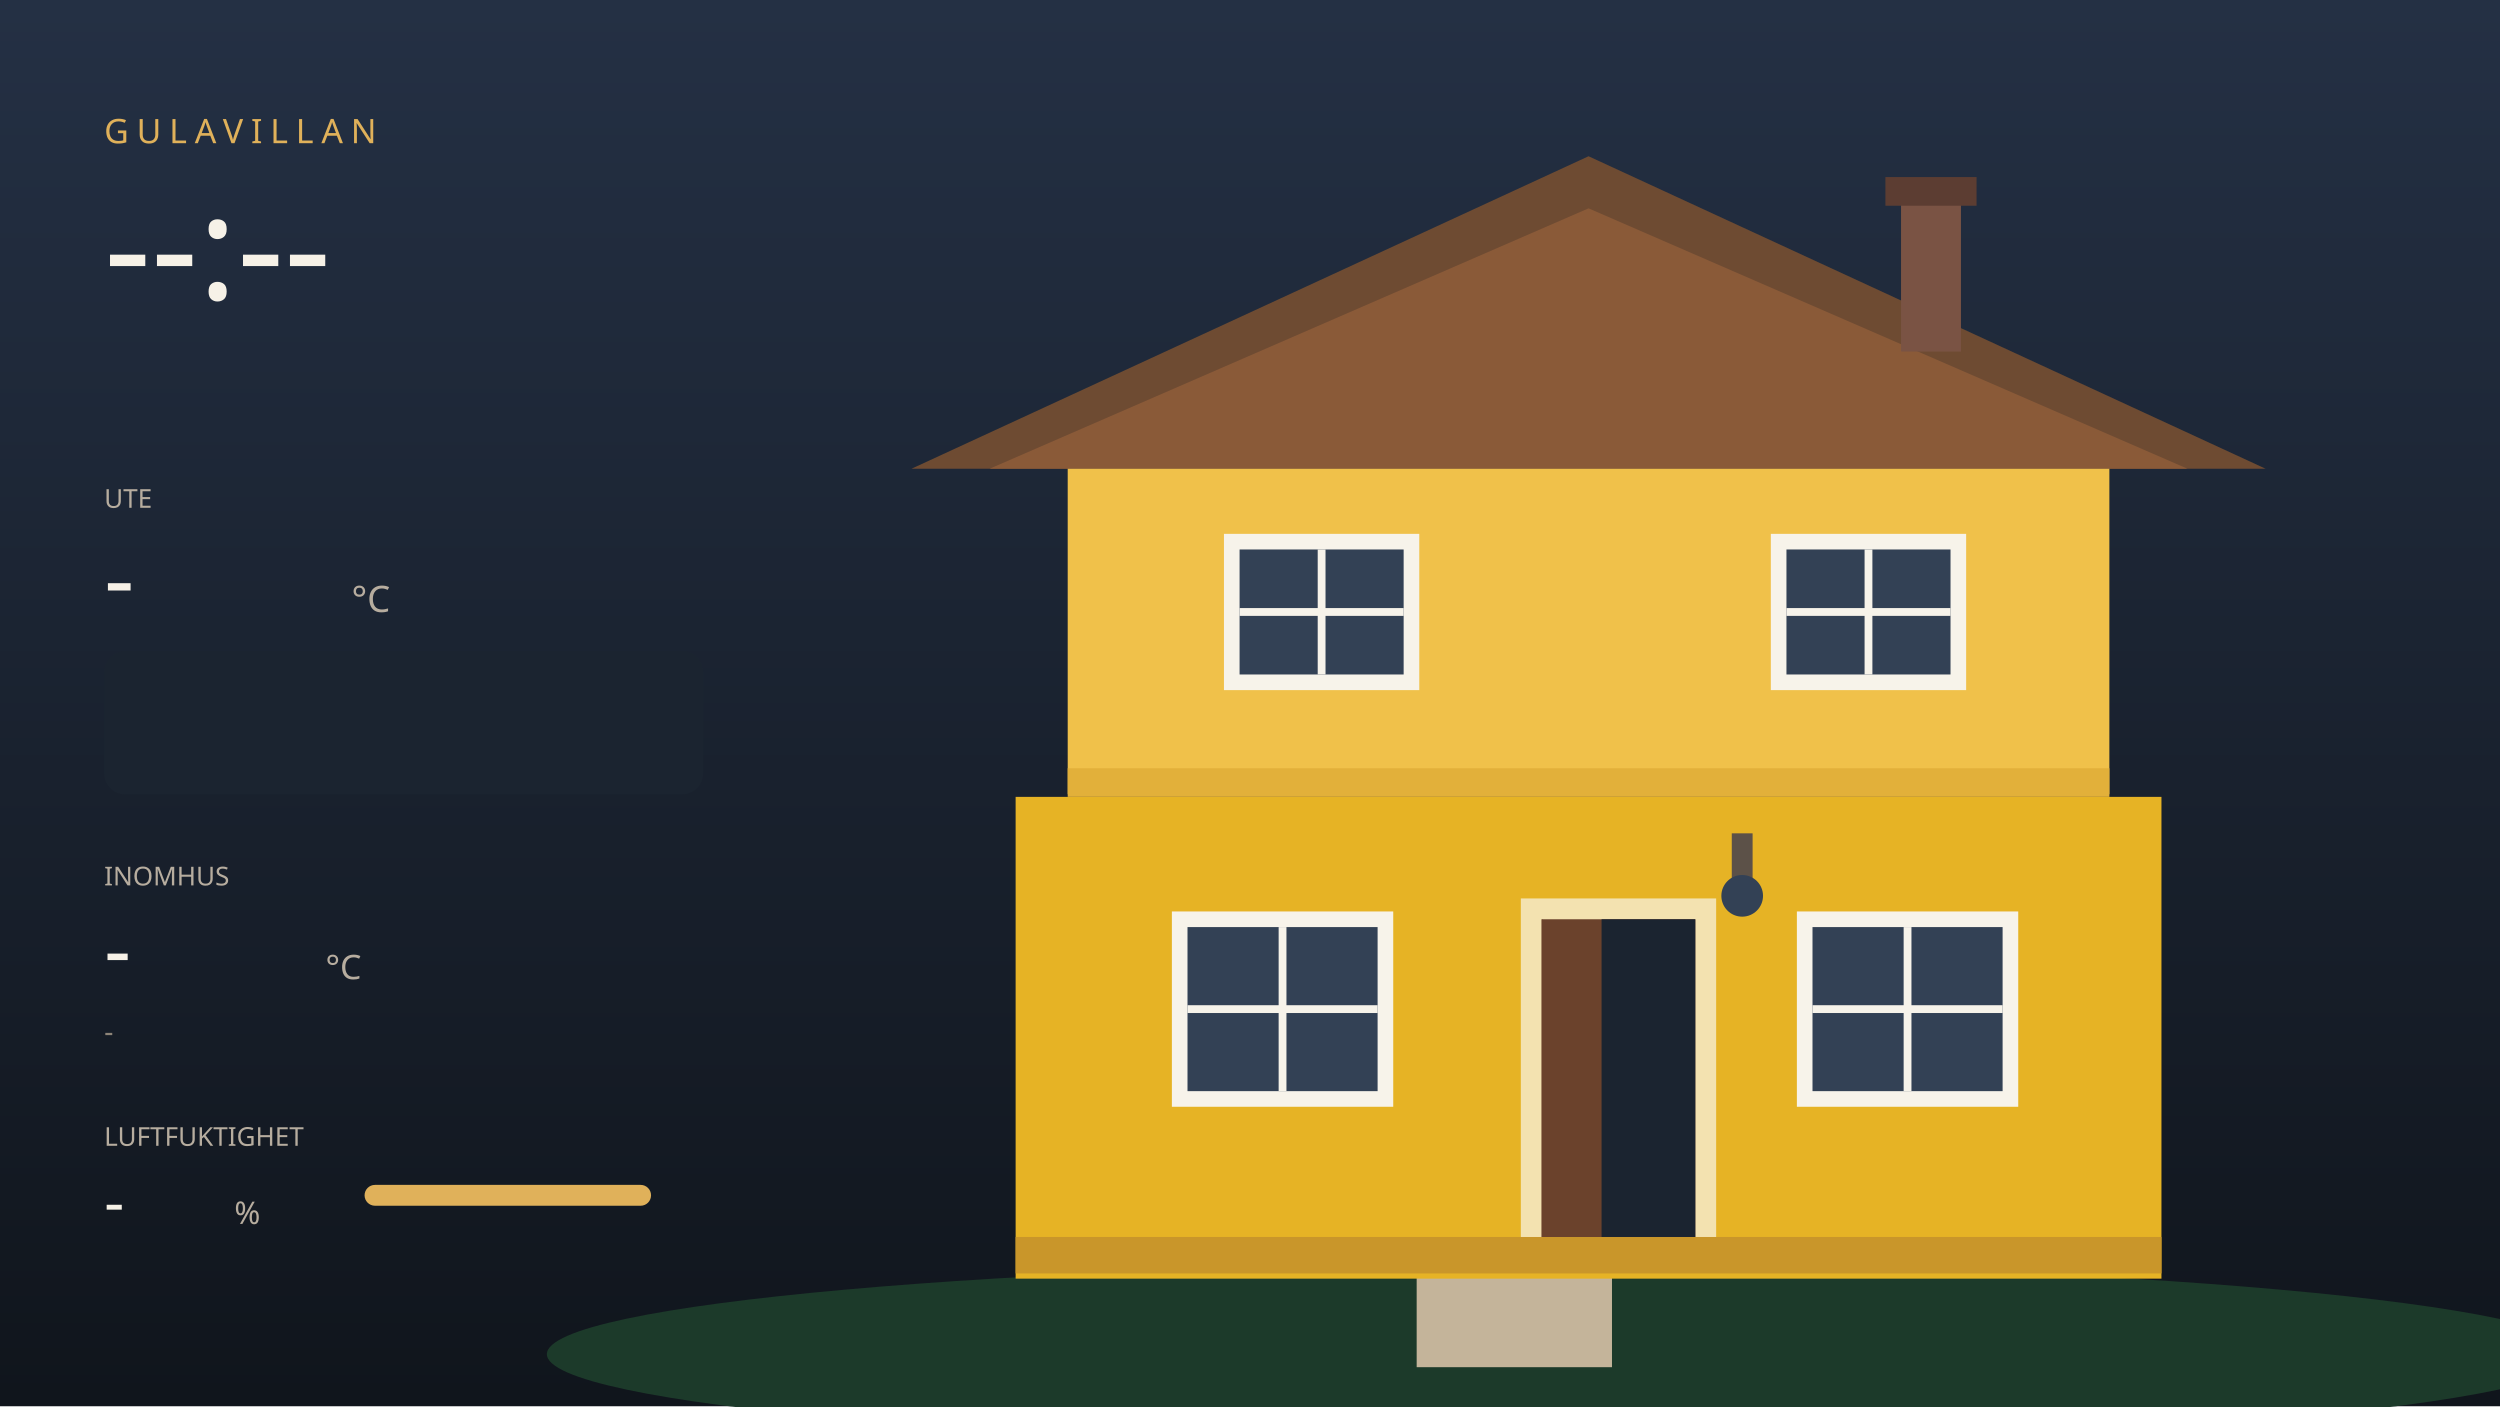
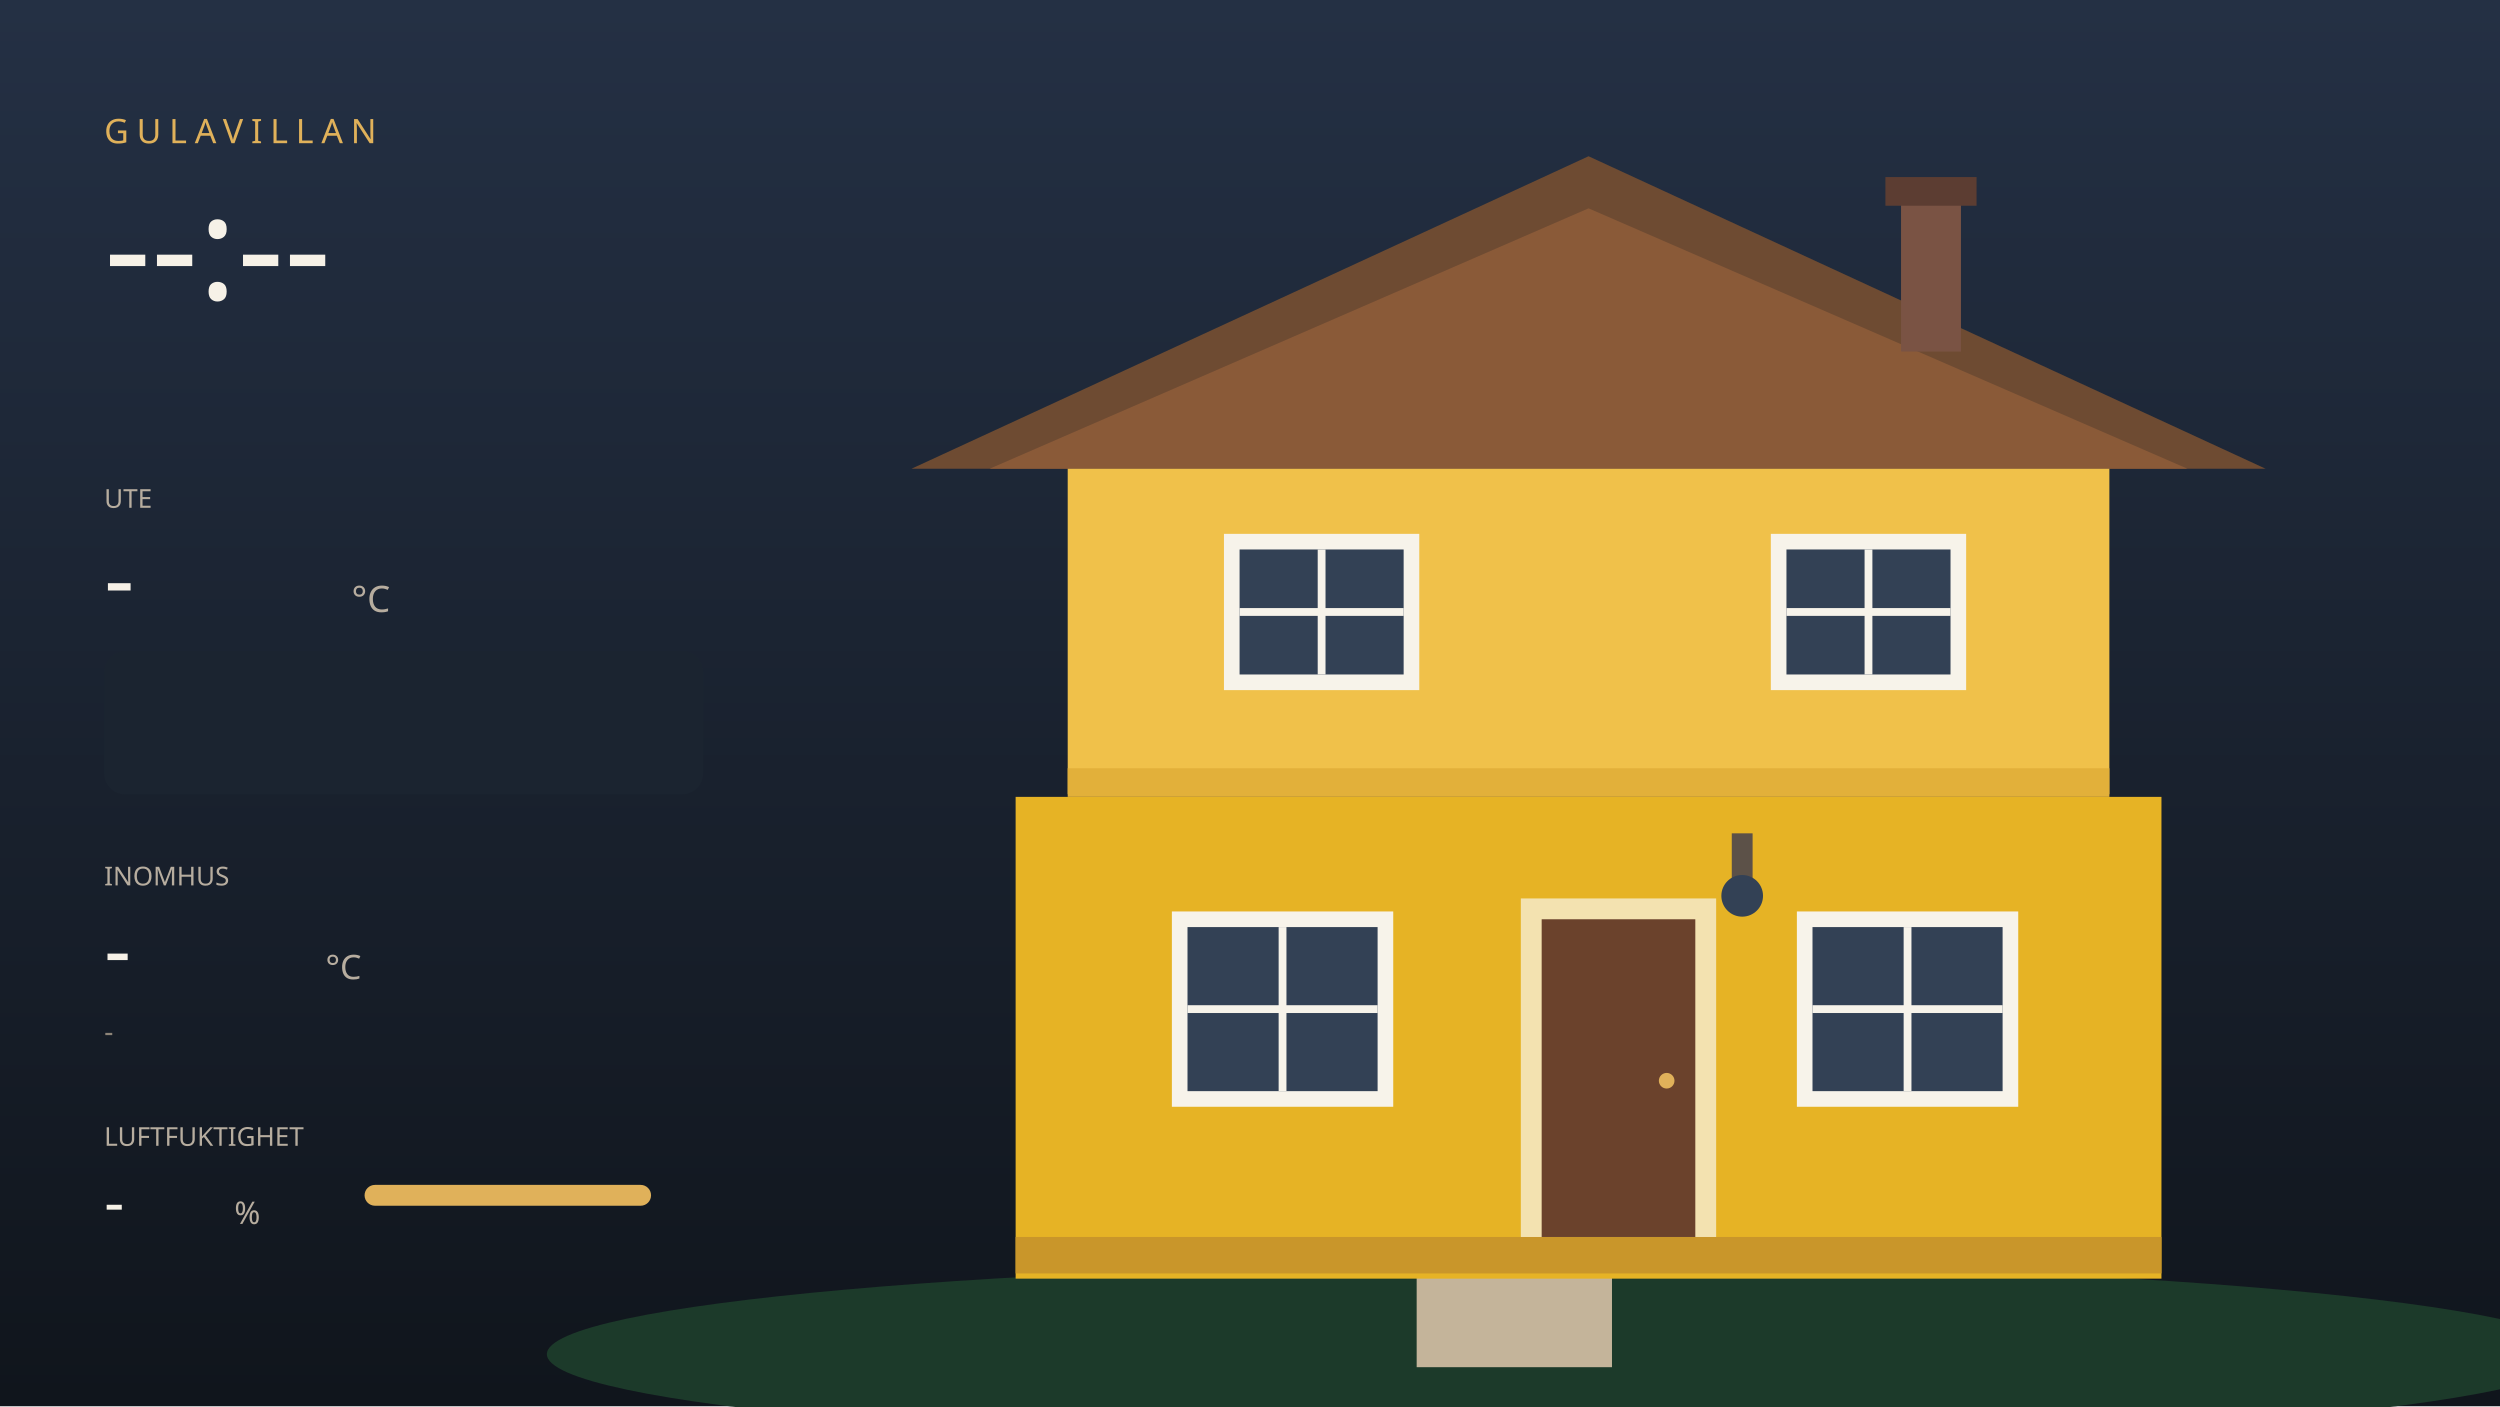
<svg xmlns="http://www.w3.org/2000/svg" viewBox="0 0 1920 1080">
  <defs>
    <linearGradient id="sky" x1="0" y1="0" x2="0" y2="1">
      <stop offset="0" stop-color="#243044" />
      <stop offset="1" stop-color="#10151c" />
    </linearGradient>
  </defs>
  <rect width="1920" height="1080" fill="url(#sky)" />
  <ellipse cx="1200" cy="1040" rx="780" ry="70" fill="#1c3a2a" />
  <rect x="1088" y="980" width="150" height="70" fill="#c4b49a" />
  <text x="80" y="110" fill="#e0b15a" font-size="26" font-family="system-ui, sans-serif" letter-spacing="6">GULAVILLAN</text>
  <text x="80" y="230" fill="#f6f1e7" font-size="112" font-family="system-ui, sans-serif" data-widget="clock">--:--</text>
  <text x="84" y="286" fill="#b7ad9f" font-size="30" font-family="system-ui, sans-serif" data-widget="date" />
  <text x="80" y="390" fill="#b7ad9f" font-size="20" font-family="system-ui, sans-serif">UTE</text>
  <text x="80" y="470" fill="#f6f1e7" font-size="72" font-family="system-ui, sans-serif" data-entity="sensor.temperatur_ute" data-widget="value" data-decimals="1">-</text>
  <text x="270" y="470" fill="#b7ad9f" font-size="28" font-family="system-ui, sans-serif" data-entity="sensor.temperatur_ute" data-widget="unit">°C</text>
  <rect x="80" y="500" width="460" height="110" rx="16" fill="#1b2430" data-entity="sensor.temperatur_ute" data-widget="sparkline" data-hours="24" />
  <text x="80" y="680" fill="#b7ad9f" font-size="20" font-family="system-ui, sans-serif">INOMHUS</text>
  <text x="80" y="752" fill="#f6f1e7" font-size="64" font-family="system-ui, sans-serif" data-entity="climate.vardagsrum" data-attribute="current_temperature" data-widget="value" data-decimals="1">-</text>
  <text x="250" y="752" fill="#b7ad9f" font-size="26" font-family="system-ui, sans-serif">°C</text>
  <text x="80" y="800" fill="#8d8478" font-size="22" font-family="system-ui, sans-serif" data-entity="climate.vardagsrum" data-widget="label">-</text>
  <text x="80" y="880" fill="#b7ad9f" font-size="20" font-family="system-ui, sans-serif">LUFTFUKTIGHET</text>
  <text x="80" y="940" fill="#f6f1e7" font-size="48" font-family="system-ui, sans-serif" data-entity="sensor.luftfuktighet" data-widget="value" data-decimals="0">-</text>
  <text x="180" y="940" fill="#b7ad9f" font-size="24" font-family="system-ui, sans-serif" data-entity="sensor.luftfuktighet" data-widget="unit">%</text>
  <rect x="280" y="910" width="220" height="16" rx="8" fill="#1b2430" />
  <rect x="280" y="910" width="220" height="16" rx="8" fill="#e0b15a" data-entity="sensor.luftfuktighet" data-widget="bar" data-min="0" data-max="100" />
  <g id="villa">
    <polygon points="700,360 1220,120 1740,360" fill="#6e4b32" />
    <polygon points="760,360 1220,160 1680,360" fill="#8a5a38" />
    <rect x="1460" y="150" width="46" height="120" fill="#7a5344" />
    <rect x="1448" y="136" width="70" height="22" fill="#5c3d32" />
    <rect x="820" y="360" width="800" height="250" fill="#f0c14a" />
    <rect x="820" y="590" width="800" height="22" fill="#e2b03a" />
    <rect x="780" y="612" width="880" height="370" fill="#e6b325" />
    <rect x="780" y="950" width="880" height="28" fill="#c9962a" />
    <g data-entity="light.vardagsrum" data-action="toggle">
      <rect x="940" y="410" width="150" height="120" fill="#f7f3ea" />
      <rect x="952" y="422" width="126" height="96" fill="#334155" data-entity="light.vardagsrum" data-widget="state-fill" data-on="#f8e7a8" data-off="#243044" />
      <line x1="1015" y1="422" x2="1015" y2="518" stroke="#f7f3ea" stroke-width="6" />
      <line x1="952" y1="470" x2="1078" y2="470" stroke="#f7f3ea" stroke-width="6" />
    </g>
    <g data-entity="light.hall" data-action="toggle">
      <rect x="1360" y="410" width="150" height="120" fill="#f7f3ea" />
      <rect x="1372" y="422" width="126" height="96" fill="#334155" data-entity="light.hall" data-widget="state-fill" data-on="#f8e7a8" data-off="#243044" />
      <line x1="1435" y1="422" x2="1435" y2="518" stroke="#f7f3ea" stroke-width="6" />
      <line x1="1372" y1="470" x2="1498" y2="470" stroke="#f7f3ea" stroke-width="6" />
    </g>
    <g data-entity="light.vardagsrum" data-action="toggle">
      <rect x="900" y="700" width="170" height="150" fill="#f7f3ea" />
      <rect x="912" y="712" width="146" height="126" fill="#334155" data-entity="light.vardagsrum" data-widget="state-fill" data-on="#f8e7a8" data-off="#243044" />
      <line x1="985" y1="712" x2="985" y2="838" stroke="#f7f3ea" stroke-width="6" />
      <line x1="912" y1="775" x2="1058" y2="775" stroke="#f7f3ea" stroke-width="6" />
    </g>
    <g data-entity="light.kok" data-action="toggle">
      <rect x="1380" y="700" width="170" height="150" fill="#f7f3ea" />
      <rect x="1392" y="712" width="146" height="126" fill="#334155" data-entity="light.kok" data-widget="state-fill" data-on="#f8e7a8" data-off="#243044" />
      <line x1="1465" y1="712" x2="1465" y2="838" stroke="#f7f3ea" stroke-width="6" />
      <line x1="1392" y1="775" x2="1538" y2="775" stroke="#f7f3ea" stroke-width="6" />
    </g>
    <g data-entity="binary_sensor.ytterdorr">
      <rect x="1168" y="690" width="150" height="260" fill="#f3e2b0" />
      <g data-entity="binary_sensor.ytterdorr" data-widget="visible-off">
        <rect x="1184" y="706" width="118" height="244" fill="#6b422c" />
        <circle cx="1280" cy="830" r="6" fill="#e0b15a" />
      </g>
-       <g data-entity="binary_sensor.ytterdorr" data-widget="visible-on">
+       <g data-entity="binary_sensor.ytterdorr" data-widget="visible-on" style="display:none">
        <polygon points="1184,706 1230,730 1230,950 1184,950" fill="#6b422c" />
        <rect x="1230" y="706" width="72" height="244" fill="#1b2430" />
      </g>
    </g>
    <g data-entity="light.hall" data-action="toggle">
      <rect x="1330" y="640" width="16" height="36" fill="#5c5148" />
      <circle cx="1338" cy="688" r="16" fill="#334155" data-entity="light.hall" data-widget="state-fill" data-on="#e0b15a" data-off="#334155" />
    </g>
  </g>
</svg>
